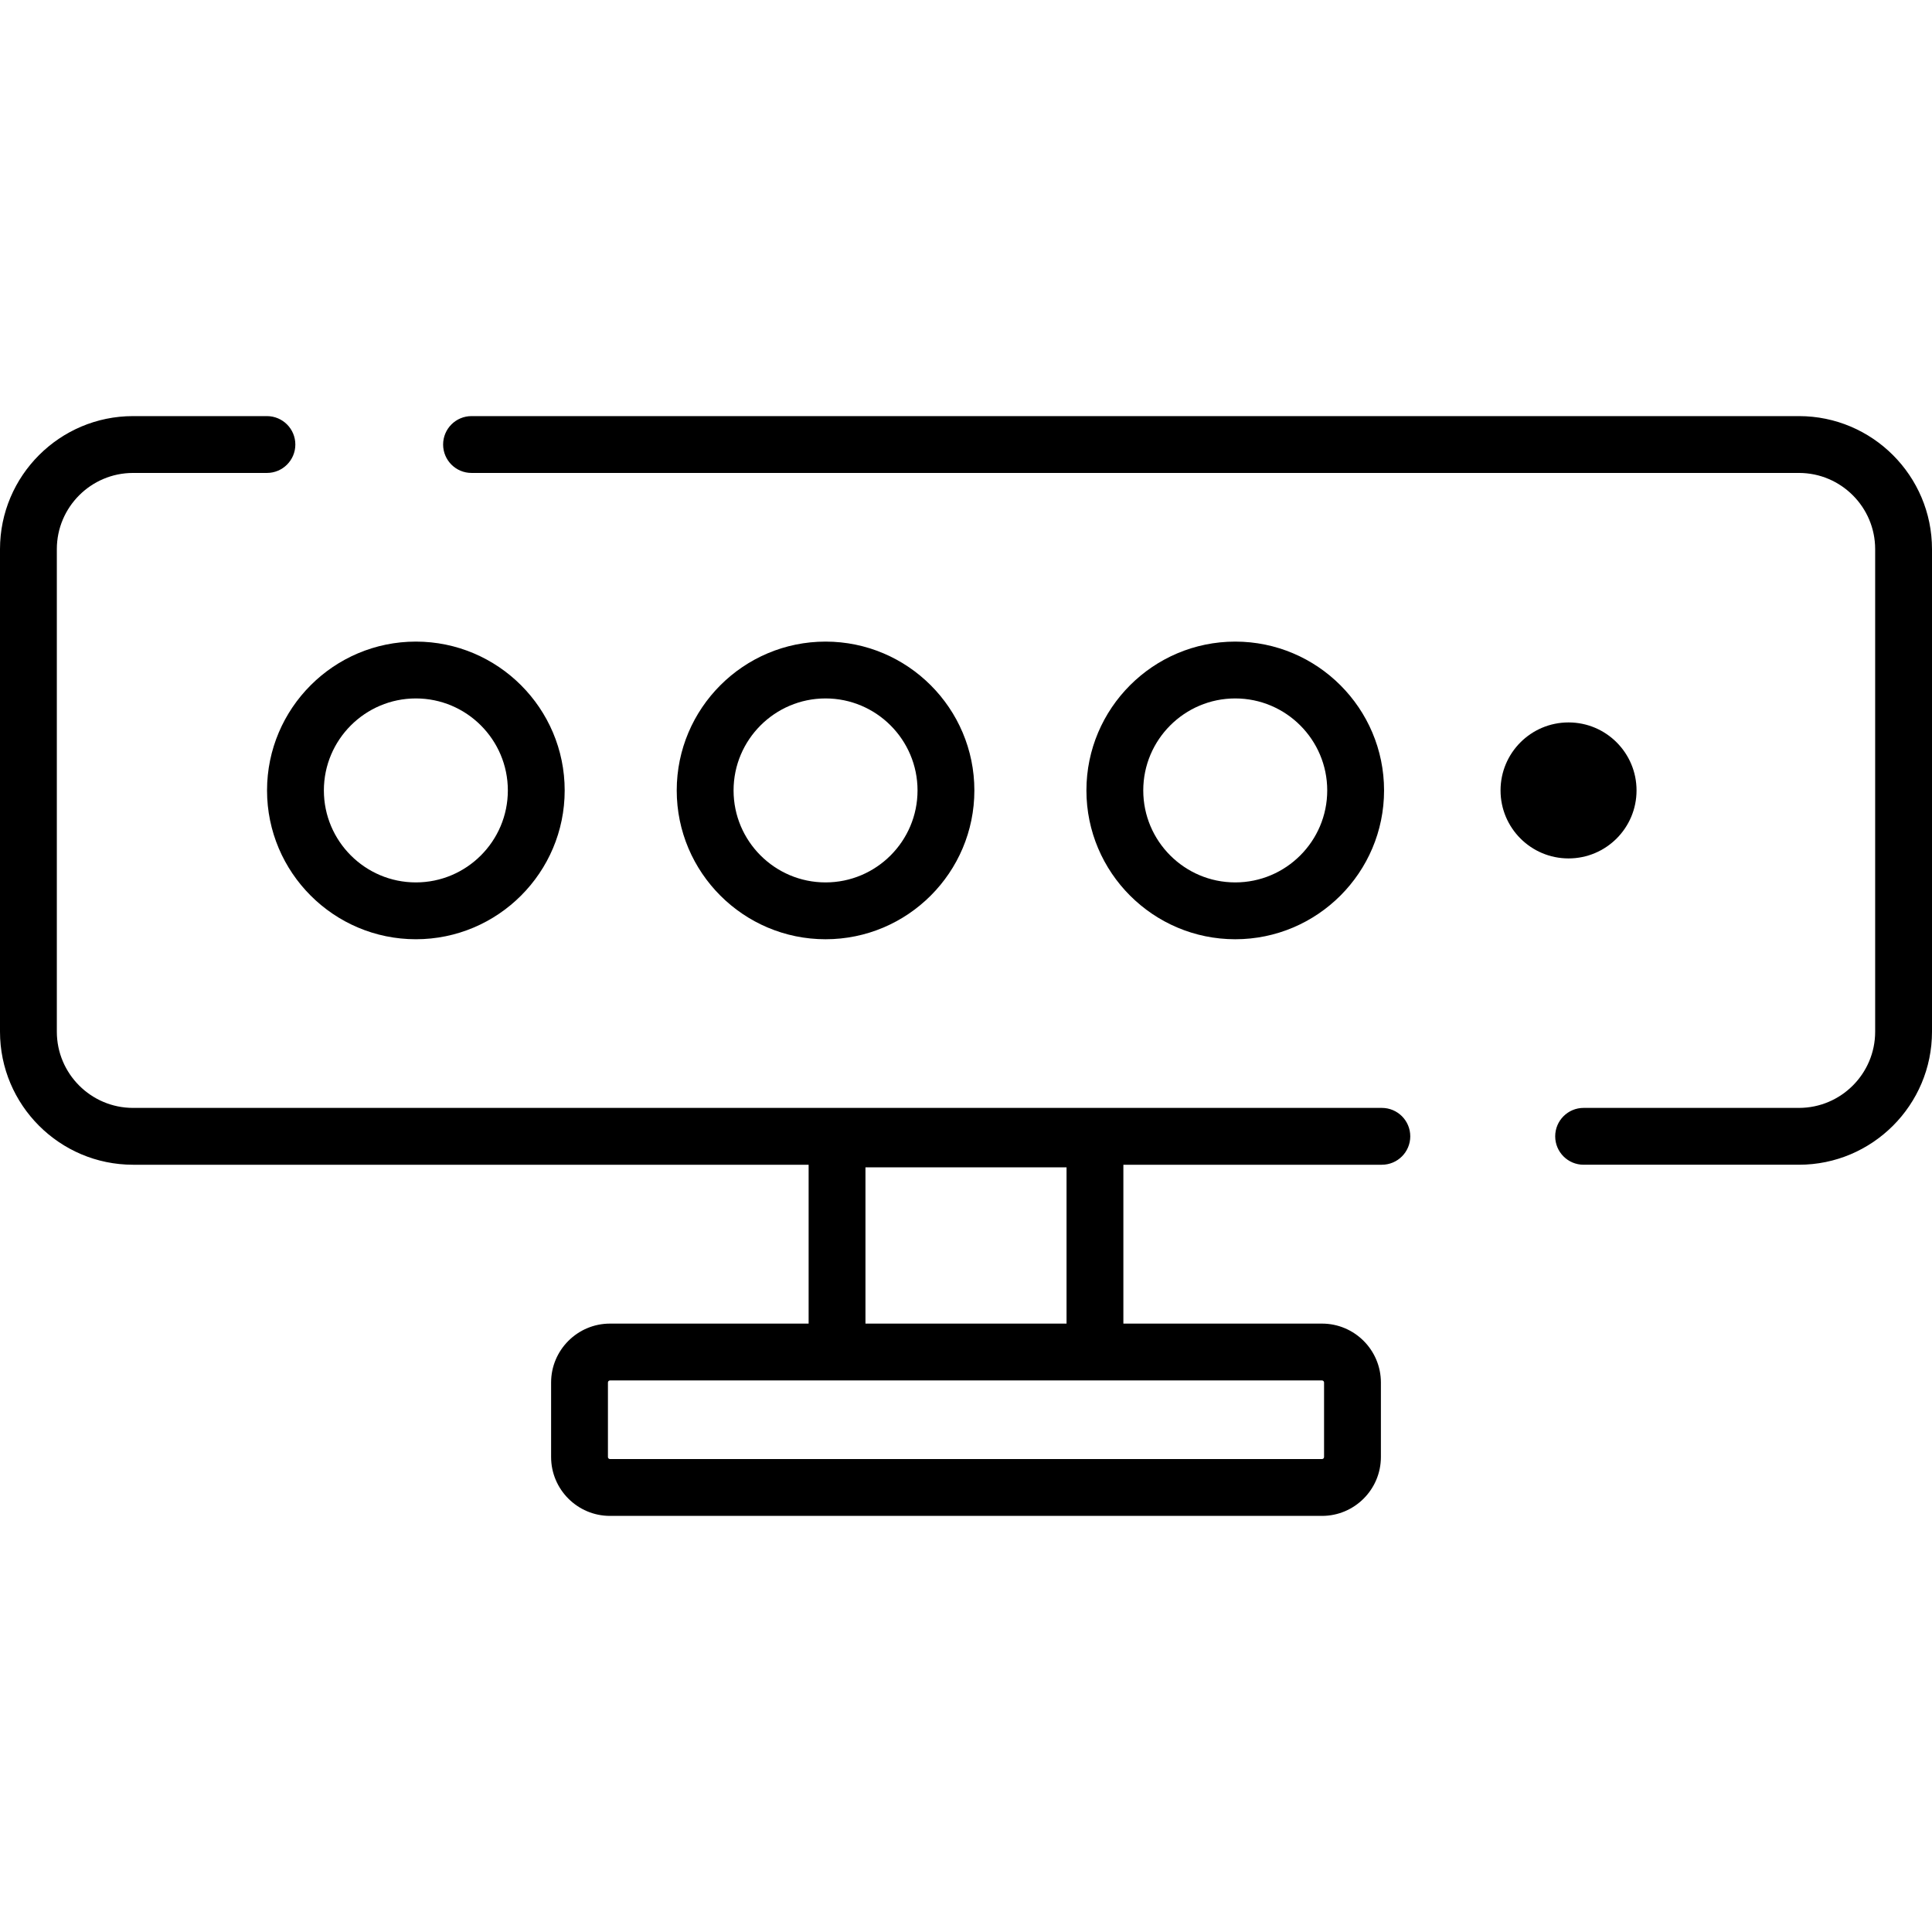
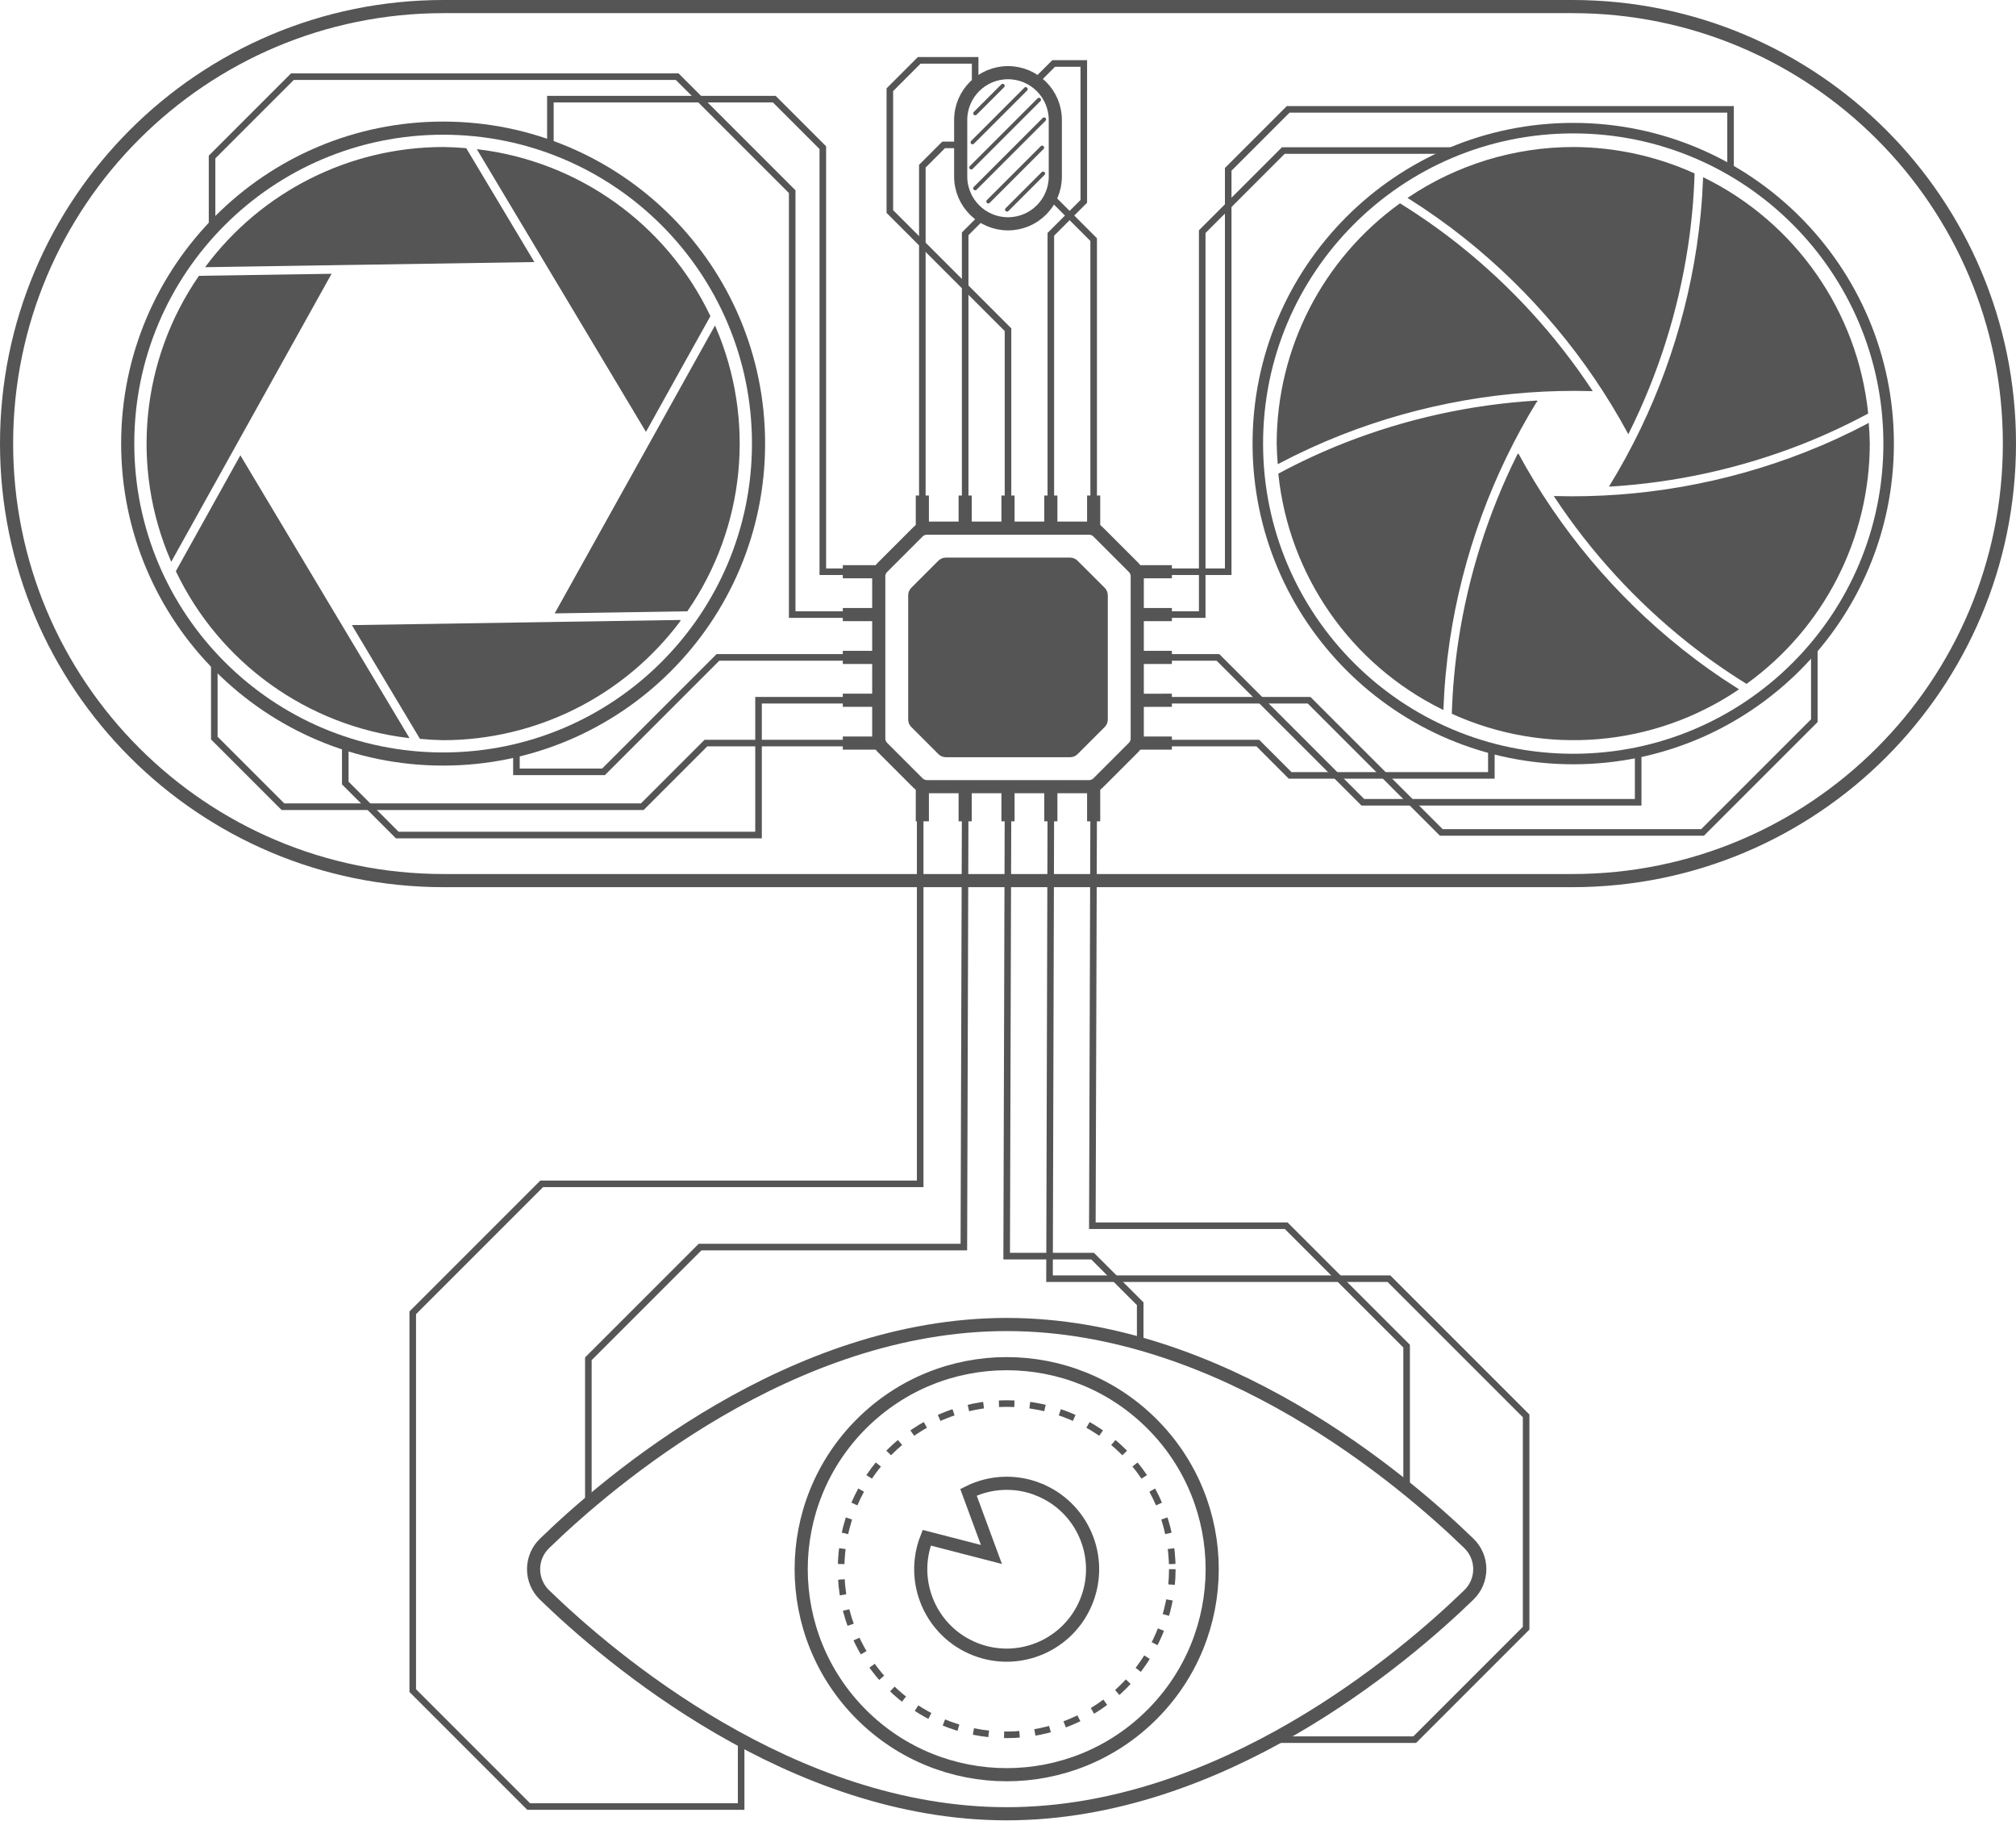
- <svg xmlns="http://www.w3.org/2000/svg" version="1.1" id="Capa_1" x="0px" y="0px" viewBox="0 0 512 512" style="enable-background:new 0 0 512 512;" xml:space="preserve">
-   <g>
-     <g>
-       <path d="M476.74,110.272H124.961c-4.16,0-7.531,3.371-7.531,7.531c0,4.16,3.371,7.531,7.531,7.531H476.74    c11.137,0,20.198,9.062,20.198,20.199v127.874c0,11.138-9.061,20.198-20.198,20.198h-57.066c-4.16,0-7.531,3.371-7.531,7.531    c0,4.16,3.371,7.531,7.531,7.531h57.066c19.442,0,35.26-15.818,35.26-35.26V145.534C512,126.09,496.182,110.272,476.74,110.272z" />
-     </g>
-   </g>
-   <g>
-     <g>
-       <path d="M110.208,170.03c-21.747,0-39.44,17.693-39.44,39.44s17.693,39.439,39.44,39.439s39.439-17.692,39.439-39.439    C149.647,187.723,131.955,170.03,110.208,170.03z M110.208,233.848c-13.442,0-24.378-10.936-24.378-24.377    c0-13.442,10.936-24.378,24.378-24.378c13.441,0,24.377,10.936,24.377,24.378C134.585,222.912,123.649,233.848,110.208,233.848z" />
-     </g>
-   </g>
-   <g>
-     <g>
-       <path d="M218.779,170.031c-21.747,0-39.439,17.693-39.439,39.44c0,21.747,17.692,39.439,39.439,39.439    s39.439-17.693,39.439-39.439C258.218,187.724,240.526,170.031,218.779,170.031z M218.78,233.848    c-13.441,0-24.377-10.936-24.377-24.377c0-13.442,10.936-24.378,24.377-24.378c13.441,0,24.377,10.936,24.377,24.378    C243.157,222.912,232.221,233.848,218.78,233.848z" />
-     </g>
-   </g>
-   <g>
-     <g>
-       <path d="M327.351,170.031c-21.747,0-39.439,17.693-39.439,39.44c0,21.747,17.692,39.439,39.439,39.439s39.44-17.693,39.44-39.439    C366.791,187.724,349.098,170.031,327.351,170.031z M327.352,233.848c-13.442-0.001-24.377-10.936-24.377-24.377    c0-13.442,10.936-24.378,24.377-24.378c13.442,0,24.378,10.936,24.378,24.378C351.73,222.912,340.794,233.848,327.352,233.848z" />
-     </g>
-   </g>
-   <g>
-     <g>
-       <circle cx="415.68" cy="209.47" r="18.02" />
-     </g>
-   </g>
-   <g>
-     <g>
-       <path d="M366.204,293.606H35.26c-11.138,0-20.198-9.061-20.198-20.198V145.534c0-11.138,9.061-20.199,20.198-20.199h35.477    c4.16,0,7.531-3.371,7.531-7.531c0-4.16-3.371-7.531-7.531-7.531H35.26C15.818,110.272,0,126.09,0,145.534v127.874    c0,19.442,15.818,35.26,35.26,35.26h179.034v42.101h-52.637c-8.608,0-15.61,7.002-15.61,15.61v19.739    c0,8.608,7.002,15.61,15.61,15.61h188.685c8.608,0,15.61-7.002,15.61-15.61v-19.739c0-8.608-7.002-15.61-15.61-15.61h-52.636    v-42.101h68.498c4.16,0,7.531-3.371,7.531-7.531C373.735,296.977,370.363,293.606,366.204,293.606z M229.356,309.36h53.288v41.409    h-53.288V309.36z M350.342,365.831c0.302,0,0.548,0.246,0.548,0.548v19.739c0,0.302-0.246,0.548-0.548,0.548H161.658    c-0.302,0-0.548-0.246-0.548-0.548v-19.739c0-0.302,0.246-0.548,0.548-0.548h60.168h68.35H350.342z" />
-     </g>
-   </g>
-   <g>
- </g>
-   <g>
- </g>
-   <g>
- </g>
-   <g>
- </g>
-   <g>
- </g>
-   <g>
- </g>
-   <g>
- </g>
-   <g>
- </g>
-   <g>
- </g>
-   <g>
- </g>
-   <g>
- </g>
-   <g>
- </g>
-   <g>
- </g>
-   <g>
- </g>
-   <g>
- </g>
+ <svg xmlns="http://www.w3.org/2000/svg" id="Layer_1" data-name="Layer 1" viewBox="0 0 1534 1385.04">
+   <defs>
+     <style>.cls-1,.cls-2,.cls-3,.cls-5,.cls-6,.cls-7{fill:none;}.cls-1,.cls-2,.cls-3,.cls-4,.cls-5,.cls-6,.cls-7{stroke:#555;}.cls-1,.cls-2,.cls-3,.cls-4,.cls-7{stroke-miterlimit:10;}.cls-1,.cls-5{stroke-width:10px;}.cls-2,.cls-3{stroke-width:5px;}.cls-2{stroke-dasharray:11.76 11.76;}.cls-4{fill:#555;}.cls-5,.cls-6,.cls-7{stroke-linecap:round;}.cls-5,.cls-6{stroke-linejoin:round;}.cls-6{stroke-width:8px;}.cls-7{stroke-width:3px;}</style>
+   </defs>
+   <circle class="cls-1" cx="766" cy="1193.92" r="156.37" transform="translate(-619.87 891.33) rotate(-45)" />
+   <path class="cls-1" d="M789.93,1133.09a65.16,65.16,0,0,0-53,2.33l17.46,47.29L705.16,1170a65.37,65.37,0,1,0,84.77-36.88Z" />
+   <path class="cls-1" d="M414.29,1174.35a27.24,27.24,0,0,0,0,39.13C463.54,1261.27,602.4,1380,766,1380s302.46-118.77,351.71-166.56a27.24,27.24,0,0,0,0-39.13c-49.25-47.79-188.11-166.56-351.71-166.56S463.54,1126.56,414.29,1174.35Z" />
+   <circle class="cls-2" cx="766" cy="1193.92" r="126.02" />
+   <polyline class="cls-3" points="734.41 616.78 733.41 948.84 532.69 948.84 447.69 1033.84 447.69 1144.05" />
+   <polyline class="cls-3" points="766.99 616.78 766.99 616.78 765.99 955.72 831.37 955.72 867.59 991.93 867.59 1022.42" />
+   <polyline class="cls-3" points="832.18 616.78 831.18 932.6 978.69 932.6 1070.31 1024.22 1070.31 1132.43" />
+   <polyline class="cls-3" points="799.59 616.78 798.59 972.89 1056.86 972.89 1161.25 1077.28 1161.25 1238.84 1076.47 1323.62 972.18 1323.62" />
+   <polyline class="cls-3" points="700.18 616.78 700.18 900.73 412.18 900.73 314.06 998.85 314.06 1286.29 402.28 1374.51 563.94 1374.51 563.94 1323.62" />
+   <rect class="cls-1" x="5" y="5" width="1524" height="665" rx="332.5" />
+   <path class="cls-4" d="M337.18,112.35a225.15,225.15,0,0,0-180.11,90.43l41.67-.65,207-3.23-27-45.13-24.27-40.56q-8.62-.75-17.3-.86Zm26.58,1.75,21.43,35.82L491.5,327.59l25.58-46L540,240.51A225.12,225.12,0,0,0,363.76,114.1ZM251.44,208.82l-52.59.82-47.21.73a224.06,224.06,0,0,0-21.29,215.94l20.38-36.6ZM544,248.76l-20.33,36.53L422.93,466.18l52.58-.82,47.22-.74A223.75,223.75,0,0,0,544,248.76Zm-361.1,98.65-25.58,46-22.95,41.2A225.18,225.18,0,0,0,310.66,561l-21.48-35.91ZM517.29,472.22l-41.66.65-207,3.23,27,45.13,24.2,40.45q8.65.81,17.36,1a225.15,225.15,0,0,0,180.11-90.43Zm0,0" />
+   <path class="cls-5" d="M577.18,337.5c0,132.55-107.45,240-240,240s-240-107.45-240-240,107.45-240,240-240,240,107.45,240,240Zm0,0" />
+   <path class="cls-4" d="M1197.09,112.35a225.2,225.2,0,0,0-125.17,38.21A478.94,478.94,0,0,1,1114.86,181,486.18,486.18,0,0,1,1239,329.29a479.17,479.17,0,0,0,45-142.35,470.07,470.07,0,0,0,4.93-54.67,225.11,225.11,0,0,0-91.9-19.92Zm99.31,23.24a477.78,477.78,0,0,1-4.92,52.46,486,486,0,0,1-66.31,181.67A478.9,478.9,0,0,0,1371,337.54a472.51,472.51,0,0,0,50-23.19,225.14,225.14,0,0,0-124.6-178.76Zm-231.1,19.7A225.17,225.17,0,0,0,971.94,337.5q.12,7.46.76,14.89a476.85,476.85,0,0,1,47.77-21.92A486,486,0,0,1,1211,297.07,478.62,478.62,0,0,0,1110.18,186.9a468.73,468.73,0,0,0-44.88-31.61Zm103.71,150a478.9,478.9,0,0,0-145.79,32.18,469.61,469.61,0,0,0-50,23.19,225.15,225.15,0,0,0,124.6,178.76A477.78,477.78,0,0,1,1102.7,487,486,486,0,0,1,1169,305.28Zm252.48,17.33a475.73,475.73,0,0,1-47.78,21.91,486,486,0,0,1-190.48,33.41A478.8,478.8,0,0,0,1284,488.1a471.13,471.13,0,0,0,44.94,31.64,225.18,225.18,0,0,0,93.31-182.24q-.13-7.46-.75-14.89Zm-266.35,23.1a478.69,478.69,0,0,0-45,142.35,470.07,470.07,0,0,0-4.93,54.67,223.47,223.47,0,0,0,217.14-18.25,477,477,0,0,1-43-30.51,486.16,486.16,0,0,1-124.18-148.26Zm0,0" />
+   <path class="cls-6" d="M1437.09,337.5c0,132.55-107.45,240-240,240s-240-107.45-240-240,107.45-240,240-240,240,107.45,240,240Zm0,0" />
+   <line class="cls-1" x1="862.99" y1="500.19" x2="891.7" y2="500.19" />
+   <line class="cls-1" x1="891.7" y1="565.37" x2="862.99" y2="565.37" />
+   <line class="cls-1" x1="862.99" y1="467.6" x2="891.7" y2="467.6" />
+   <line class="cls-1" x1="862.99" y1="435" x2="891.7" y2="435" />
+   <line class="cls-1" x1="641.3" y1="500.19" x2="670.01" y2="500.19" />
+   <line class="cls-1" x1="641.3" y1="532.78" x2="670.01" y2="532.78" />
+   <line class="cls-1" x1="670.01" y1="565.37" x2="641.3" y2="565.37" />
+   <line class="cls-1" x1="641.3" y1="467.6" x2="670.01" y2="467.6" />
+   <line class="cls-1" x1="641.3" y1="435" x2="670.01" y2="435" />
+   <line class="cls-1" x1="767" y1="624.89" x2="767" y2="596.18" />
+   <line class="cls-1" x1="734.41" y1="624.89" x2="734.41" y2="596.18" />
+   <line class="cls-1" x1="701.82" y1="596.18" x2="701.82" y2="624.89" />
+   <line class="cls-1" x1="799.59" y1="596.18" x2="799.59" y2="624.89" />
+   <line class="cls-1" x1="832.18" y1="596.18" x2="832.18" y2="624.89" />
+   <line class="cls-1" x1="862.99" y1="532.85" x2="891.7" y2="532.78" />
+   <path class="cls-1" d="M828.64,401.84H705.36a9.79,9.79,0,0,0-6.93,2.87l-26.91,26.91a9.79,9.79,0,0,0-2.87,6.93V561.82a9.82,9.82,0,0,0,2.87,6.94l26.91,26.91a9.84,9.84,0,0,0,6.93,2.87H828.64a9.84,9.84,0,0,0,6.93-2.87l26.91-26.91a9.82,9.82,0,0,0,2.87-6.94V438.55a9.79,9.79,0,0,0-2.87-6.93l-26.91-26.91A9.79,9.79,0,0,0,828.64,401.84Z" />
+   <path class="cls-4" d="M814.28,424.75H719.72a7.53,7.53,0,0,0-5.32,2.2l-20.64,20.64a7.53,7.53,0,0,0-2.2,5.32v94.56a7.51,7.51,0,0,0,2.2,5.31l20.64,20.64a7.54,7.54,0,0,0,5.32,2.21h94.56a7.54,7.54,0,0,0,5.32-2.21l20.64-20.64a7.51,7.51,0,0,0,2.2-5.31V452.91a7.53,7.53,0,0,0-2.2-5.32L819.6,427A7.53,7.53,0,0,0,814.28,424.75Z" />
+   <polyline class="cls-3" points="647.26 565.37 537.15 565.37 488.74 613.78 215.29 613.78 163.07 561.56 163.07 504.45" />
+   <polyline class="cls-3" points="647.26 532.78 577.18 532.78 577.18 635.34 302.29 635.34 262.73 595.77 262.73 566.84" />
+   <polyline class="cls-3" points="647.26 500.19 546.29 500.19 459.22 587.26 392.95 587.26 392.95 570.98" />
+   <polyline class="cls-3" points="647.26 467.6 602.79 467.6 602.79 145.84 515.29 58.34 222.5 58.34 161.36 119.48 161.36 174.14" />
+   <polyline class="cls-3" points="647.26 435 626.09 435 626.09 112.35 589.18 75.44 418.79 75.44 418.79 111.74" />
+   <polyline class="cls-3" points="883.03 565.37 957.09 565.37 981.67 589.96 1134.79 589.96 1134.79 569.34" />
+   <polyline class="cls-3" points="883.03 435 934.56 435 934.56 128.84 980.18 83.22 1316.79 83.22 1316.79 129.44" />
+   <polyline class="cls-3" points="883.03 467.6 914.79 467.6 914.79 176.25 976.5 114.54 1109.21 114.54" />
+   <polyline class="cls-3" points="883.03 532.78 996.12 532.78 1096.71 633.37 1295.5 633.37 1380.54 548.33 1380.54 492.25" />
+   <polyline class="cls-3" points="883.03 500.19 926.76 500.19 1037 610.42 1246.5 610.42 1246.5 572.41" />
+   <line class="cls-1" x1="767" y1="405.74" x2="767" y2="377.02" />
+   <line class="cls-1" x1="734.41" y1="405.74" x2="734.41" y2="377.02" />
+   <line class="cls-1" x1="701.82" y1="377.02" x2="701.82" y2="405.74" />
+   <line class="cls-1" x1="799.59" y1="377.02" x2="799.59" y2="405.74" />
+   <line class="cls-1" x1="832.18" y1="377.02" x2="832.18" y2="405.74" />
+   <polyline class="cls-3" points="701.82 385.44 701.82 126.44 718.02 110.24 731 110.24" />
+   <polyline class="cls-3" points="734.41 385.44 734.41 177.91 747.54 164.78" />
+   <polyline class="cls-3" points="799.59 385.44 799.59 178.29 824.67 153.21 824.67 48.29 801.75 48.29 788.09 61.95" />
+   <polyline class="cls-3" points="832.18 385.44 832.18 182.29 799.71 149.82" />
+   <polyline class="cls-3" points="767 385.44 767 250.85 677.1 160.95 677.1 68.26 699.44 45.92 742 45.92 742 65.27" />
+   <rect class="cls-1" x="731" y="55.29" width="72" height="115" rx="36" />
+   <line class="cls-7" x1="742.03" y1="86.22" x2="762.98" y2="65.27" />
+   <line class="cls-7" x1="740" y1="108.29" x2="780.5" y2="67.79" />
+   <line class="cls-7" x1="739.03" y1="127.44" x2="790.59" y2="75.88" />
+   <line class="cls-7" x1="742" y1="143.29" x2="794.48" y2="90.81" />
+   <line class="cls-7" x1="752" y1="153.29" x2="793" y2="112.29" />
+   <line class="cls-7" x1="766.24" y1="159.5" x2="793.72" y2="132.02" />
</svg>
